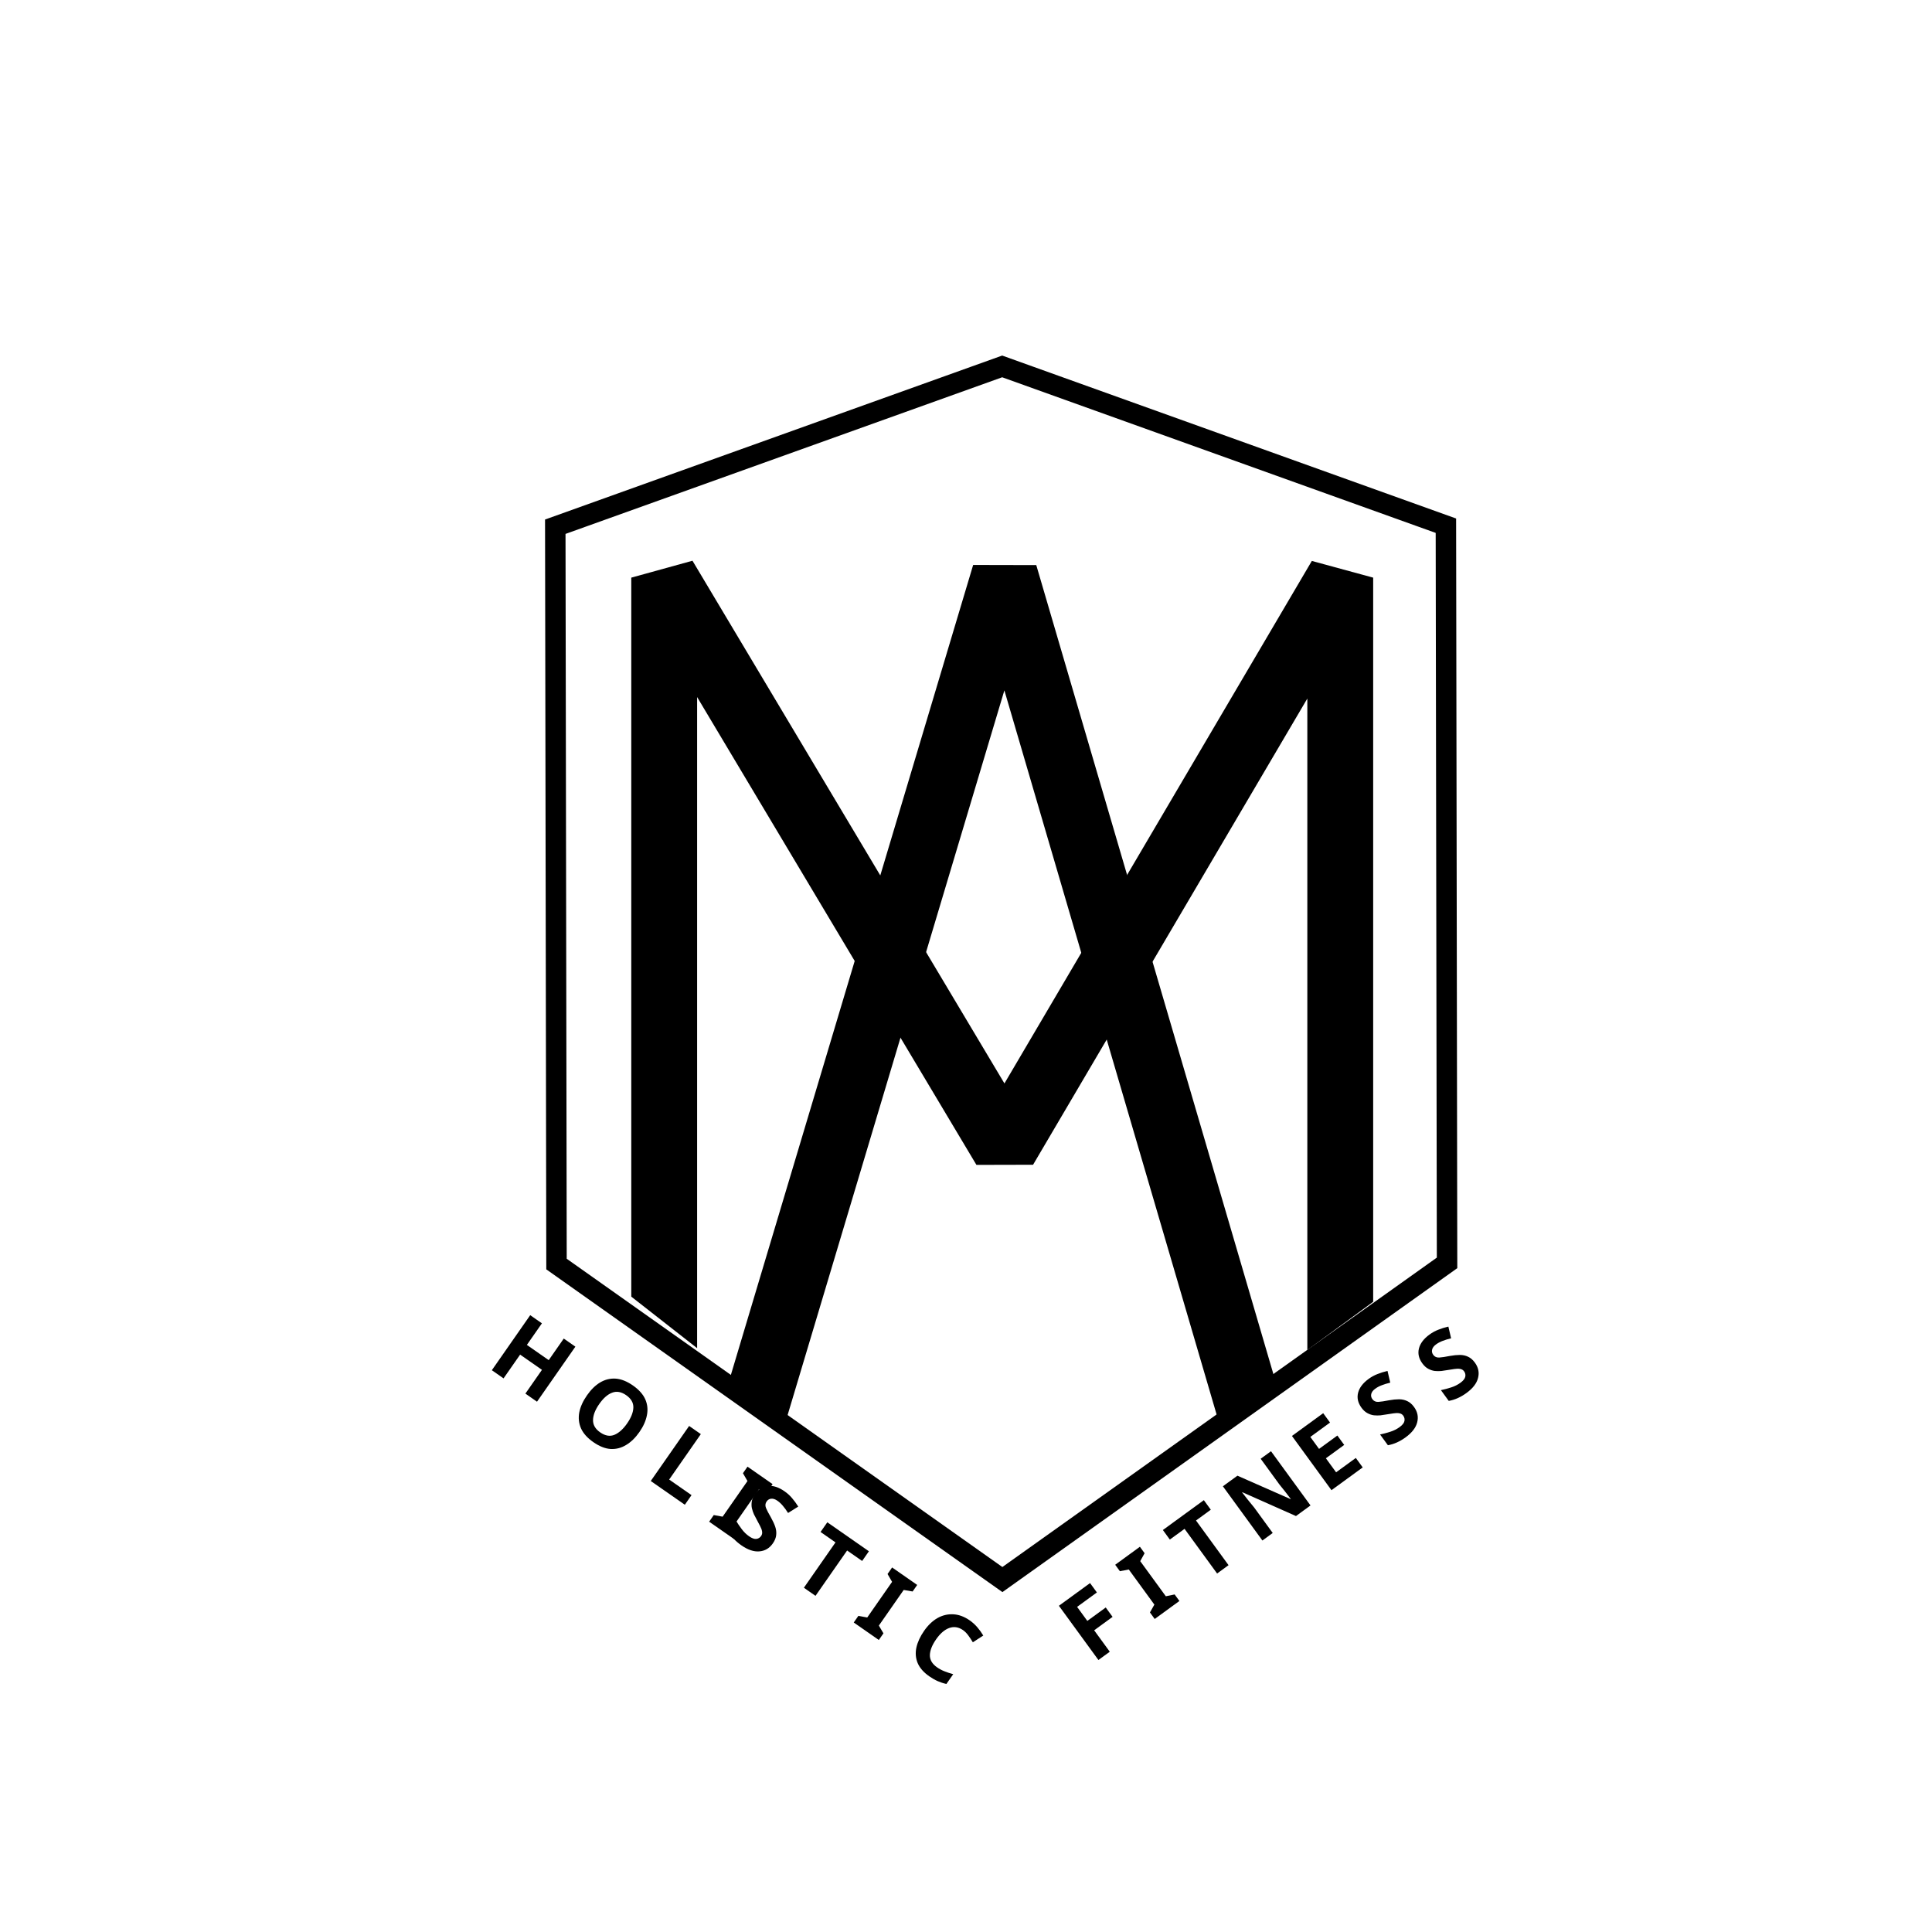
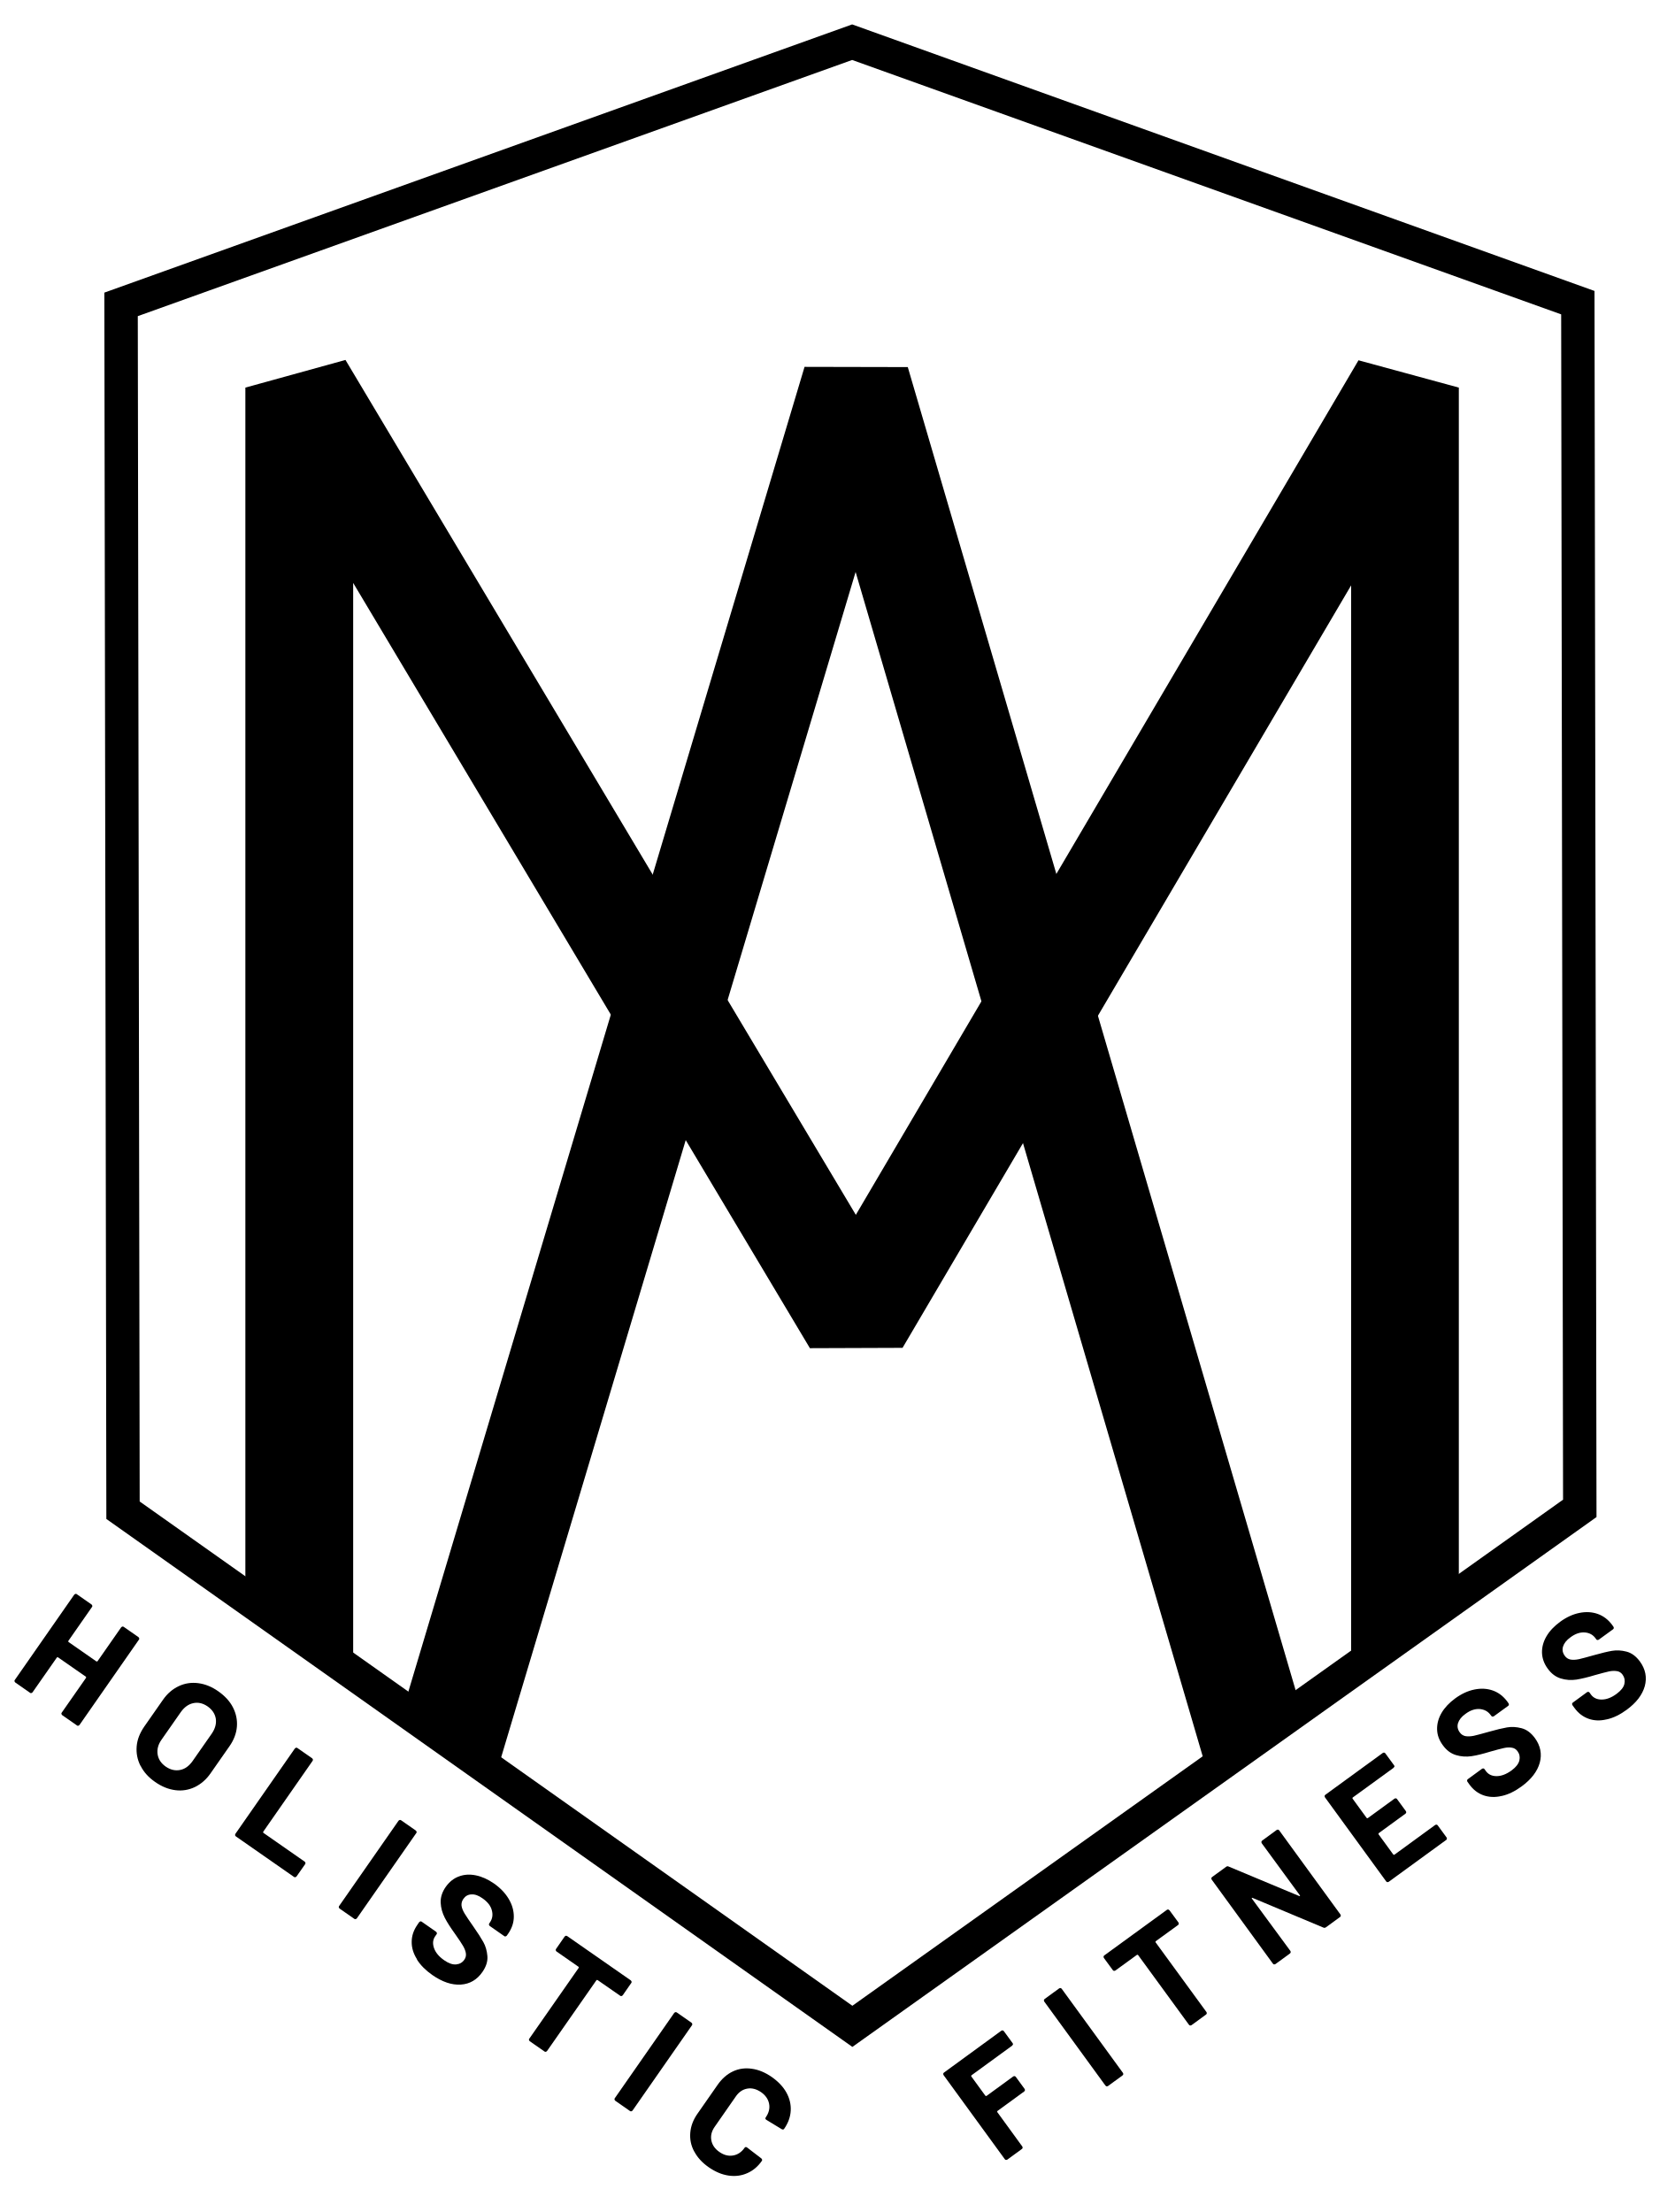
- <svg xmlns="http://www.w3.org/2000/svg" id="Calque_1" data-name="Calque 1" viewBox="0 0 283.46 283.46">
+ <svg xmlns="http://www.w3.org/2000/svg" id="Calque_1" viewBox="0 0 150.25 198.43">
  <defs>
-     <style>
-       .cls-1 {
-         letter-spacing: .25em;
-       }

-       .cls-2 {
-         letter-spacing: .25em;
-       }
- 
-       .cls-3 {
-         letter-spacing: .24em;
-       }
- 
-       .cls-4 {
-         stroke-width: 0px;
-       }
- 
-       .cls-4, .cls-5 {
-         fill: #000;
-       }
- 
-       .cls-5 {
-         font-family: Barlow-Bold, Barlow;
-         font-size: 13.79px;
-         font-weight: 700;
-       }
- 
-       .cls-6 {
-         letter-spacing: .24em;
-       }
- 
-       .cls-7 {
-         fill: none;
-         stroke: #000;
-         stroke-miterlimit: 10;
-         stroke-width: 3px;
-       }
-     </style>
  </defs>
  <g>
-     <polygon class="cls-4" points="102.28 197.8 92.62 190.24 92.62 84.75 101.6 82.27 147.37 158.96 192.47 82.3 201.47 84.75 201.47 191 191.81 198.07 191.81 102.49 151.57 170.89 143.26 170.91 102.28 102.27 102.28 197.8" />
-     <polygon class="cls-4" points="115.37 208.24 107.21 201.8 142.78 82.89 152.04 82.91 186.92 201.91 178.62 207.95 147.36 101.29 115.37 208.24" />
+     <polygon fill="#000" points="31.68 149.82 22.01 142.27 22.01 34.77 30.99 32.29 76.77 108.98 121.86 32.32 130.86 34.77 130.86 143.02 121.2 150.09 121.2 52.51 80.96 120.91 72.65 120.94 31.68 52.29 31.68 149.82" />
+     <polygon points="44.77 158.26 36.61 151.82 72.17 32.91 81.43 32.93 116.31 151.93 108.01 157.98 76.75 51.31 44.77 158.26" />
  </g>
-   <polygon class="cls-7" points="147.04 53.76 81.47 77.28 81.65 185.46 147.07 231.75 212.31 185.29 212.14 77.13 147.04 53.76" />
-   <text class="cls-5" transform="translate(71.15 200.33) rotate(34.88)">
-     <tspan class="cls-1" x="0" y="0">HOLI</tspan>
-     <tspan class="cls-6" x="42.54" y="0">S</tspan>
-     <tspan class="cls-1" x="54.09" y="0">TIC</tspan>
-   </text>
-   <text class="cls-5" transform="translate(160.16 244.28) rotate(-36.08)">
-     <tspan class="cls-2" x="0" y="0">FIT</tspan>
-     <tspan class="cls-3" x="29.77" y="0">N</tspan>
-     <tspan class="cls-2" x="42.31" y="0">ESS</tspan>
-   </text>
+   <path d="M76.46,183.62L9.54,136.26l-.18-110.01L76.44,2.19l66.59,23.91.18,109.99-66.75,47.53ZM12.54,134.7l63.92,45.23,63.75-45.4-.17-106.33L76.44,5.38,12.36,28.36l.17,106.34Z" />
+   <g>
+     <path d="M10.98,145.91s.09,0,.12.03l1.32.92s.06.06.07.11,0,.09-.03.12l-5.33,7.65s-.06.06-.11.07-.09,0-.12-.03l-1.32-.92s-.06-.06-.07-.11,0-.09.03-.12l2.18-3.12s.02-.07-.02-.1l-2.5-1.74s-.07-.02-.1.02l-2.18,3.12s-.06.06-.11.07-.09,0-.12-.03l-1.32-.92s-.06-.06-.07-.11,0-.09.03-.12l5.33-7.65s.06-.06.11-.07.09,0,.12.03l1.32.92s.06.06.07.11,0,.09-.03.12l-2.12,3.04s-.02.07.02.1l2.5,1.74s.07.02.1-.02l2.12-3.04s.06-.06.11-.07Z" />
+     <path d="M12.6,158.4c-.28-.55-.39-1.14-.34-1.74.05-.61.28-1.19.67-1.76l1.69-2.42c.39-.56.86-.96,1.41-1.22s1.13-.35,1.75-.27c.62.08,1.22.32,1.8.73.6.42,1.04.9,1.32,1.45s.4,1.13.35,1.73c-.05.6-.27,1.18-.66,1.74l-1.69,2.42c-.39.57-.87.98-1.42,1.25-.55.26-1.14.36-1.75.28-.62-.08-1.22-.32-1.82-.74-.59-.41-1.02-.89-1.3-1.45ZM16.14,158.78c.44-.08.81-.35,1.12-.78l1.74-2.49c.3-.44.42-.88.36-1.32-.07-.44-.31-.81-.73-1.11-.42-.29-.84-.39-1.28-.3-.44.09-.81.36-1.12.79l-1.74,2.49c-.31.44-.42.88-.35,1.32.07.44.31.8.72,1.09.42.29.84.39,1.28.31Z" />
+     <path d="M21.09,164.62s0-.09.03-.12l5.33-7.65s.06-.06.11-.07.09,0,.12.03l1.32.92s.06.06.07.11c0,.04,0,.09-.03.12l-4.43,6.36s-.02.07.02.1l3.7,2.58s.06.06.07.11c0,.04,0,.09-.03.12l-.77,1.1s-.06.06-.11.07c-.04,0-.08,0-.12-.03l-5.22-3.64s-.06-.06-.07-.11Z" />
+     <path d="M30.39,171.1s0-.09.03-.12l5.33-7.65s.06-.06.11-.07c.04,0,.09,0,.12.03l1.32.92s.06.06.07.11,0,.09-.03.12l-5.33,7.65s-.06.06-.11.07-.09,0-.12-.03l-1.32-.92s-.06-.06-.07-.11Z" />
+     <path d="M37.4,175.75c-.32-.51-.48-1.03-.47-1.56,0-.53.17-1.03.5-1.51l.17-.25s.06-.06.11-.07.09,0,.12.03l1.29.9s.06.06.07.11,0,.09-.03.12l-.12.17c-.21.3-.25.65-.11,1.06.14.4.44.77.92,1.1.4.28.76.4,1.07.37.31-.03.56-.17.73-.42.13-.18.17-.38.14-.58-.03-.21-.12-.43-.26-.67-.14-.24-.38-.6-.72-1.08-.38-.53-.69-1-.91-1.43-.22-.43-.35-.88-.37-1.36-.02-.48.13-.95.45-1.41.32-.45.71-.77,1.18-.94.47-.18.98-.21,1.52-.1.54.11,1.08.35,1.63.73.57.4,1.01.86,1.32,1.38.31.52.46,1.05.46,1.59,0,.54-.17,1.05-.51,1.54l-.12.17s-.06.06-.11.07-.09,0-.12-.03l-1.3-.91s-.06-.06-.07-.11c0-.04,0-.08.03-.12l.06-.09c.22-.32.28-.68.17-1.08-.1-.4-.38-.76-.84-1.08-.35-.25-.68-.37-.99-.35-.31.01-.55.15-.73.41-.13.19-.18.39-.16.6.03.21.12.45.28.71.16.26.42.65.78,1.16.4.57.7,1.04.9,1.4.2.36.32.78.36,1.25.04.47-.11.94-.44,1.42-.49.71-1.14,1.09-1.95,1.14s-1.66-.24-2.55-.86c-.6-.42-1.06-.88-1.38-1.39Z" />
+     <path d="M56.66,177.76s0,.09-.03.12l-.77,1.11s-.06.06-.11.07-.09,0-.12-.03l-2.03-1.41s-.07-.02-.1.02l-4.43,6.35s-.06.06-.11.07c-.05,0-.09,0-.12-.03l-1.32-.92s-.06-.06-.07-.11,0-.09.03-.12l4.43-6.35s.02-.07-.02-.1l-1.97-1.37s-.06-.06-.07-.11c0-.04,0-.09.03-.12l.77-1.11s.06-.06.11-.07c.04,0,.08,0,.12.03l5.7,3.97s.06.06.07.11Z" />
+     <path d="M55.12,188.34s0-.09.03-.12l5.33-7.65s.06-.06.11-.07c.04,0,.08,0,.12.03l1.32.92s.06.06.07.11c0,.04,0,.09-.03.12l-5.33,7.65s-.06.06-.11.07c-.04,0-.09,0-.12-.03l-1.32-.92s-.06-.06-.07-.11Z" />
+     <path d="M62.27,193c-.29-.54-.4-1.1-.35-1.69.05-.58.26-1.15.64-1.69l1.82-2.61c.38-.54.83-.94,1.36-1.19.53-.25,1.1-.33,1.7-.24.6.08,1.2.33,1.79.74.58.41,1.02.87,1.31,1.39s.42,1.07.39,1.63c-.03.57-.23,1.11-.59,1.63-.05.07-.12.08-.22.03l-1.38-.84-.02-.02c-.08-.05-.08-.12-.03-.2.28-.4.38-.81.3-1.22-.08-.41-.32-.76-.72-1.04-.41-.28-.82-.39-1.23-.32-.41.07-.76.3-1.04.71l-1.9,2.73c-.27.39-.37.79-.29,1.21.08.41.32.76.73,1.04.4.28.81.38,1.22.31.41-.07.76-.3,1.03-.69.06-.08.13-.09.22-.03l1.28.98s.06.06.07.1,0,.08-.01.11c-.36.52-.81.9-1.33,1.12-.52.23-1.08.3-1.68.21s-1.18-.34-1.76-.74c-.59-.41-1.02-.88-1.31-1.43Z" />
+   </g>
+   <g>
+     <path d="M90.86,183.4s-.03.08-.07.11l-3.65,2.66s-.04.06-.01.1l1.26,1.73s.06.04.1.02l2.4-1.75s.08-.04.12-.03c.04,0,.08.03.11.07l.79,1.08s.04.08.03.12-.03.08-.07.11l-2.4,1.75s-.04.06-.01.1l2.24,3.08s.04.08.03.12c0,.05-.03.08-.07.11l-1.3.95s-.08.04-.12.03c-.05,0-.08-.03-.11-.07l-5.49-7.54s-.04-.08-.03-.12c0-.04.03-.08.07-.11l5.14-3.75s.08-.04.12-.03.08.03.11.07l.79,1.08s.04.08.03.12Z" />
+     <path d="M99.27,187.16s-.08-.03-.11-.07l-5.49-7.54s-.04-.08-.03-.12c0-.04.03-.08.07-.11l1.3-.95s.08-.04.12-.03.08.03.11.07l5.49,7.54s.04.08.03.12c0,.04-.03.08-.07.11l-1.3.95s-.08.04-.12.03Z" />
+     <path d="M104.8,171.3s.08.03.11.07l.8,1.09s.04.08.03.12-.03.08-.07.11l-2,1.45s-.04.06-.01.1l4.56,6.25s.04.08.03.12c0,.04-.03.08-.07.11l-1.3.95s-.08.04-.12.03c-.05,0-.08-.03-.11-.07l-4.56-6.25s-.06-.04-.1-.02l-1.94,1.41s-.08.04-.12.03c-.04,0-.08-.03-.11-.07l-.8-1.09s-.04-.08-.03-.12c0-.04.03-.08.07-.11l5.62-4.09s.08-.04.12-.03Z" />
+     <path d="M113.15,165.22s.03-.08.07-.11l1.3-.95s.08-.04.12-.03c.04,0,.08.03.11.07l5.49,7.54s.04.08.03.12c0,.05-.03.08-.07.11l-1.26.92c-.07.05-.15.06-.22.03l-6.37-2.67s-.05,0-.06,0c-.01.02,0,.04.01.07l3.45,4.69s.04.08.03.12-.03.08-.07.11l-1.3.95s-.08.04-.12.03c-.05,0-.08-.03-.11-.07l-5.49-7.54s-.04-.08-.03-.12c0-.04.03-.08.07-.11l1.26-.92c.07-.05.15-.06.22-.02l6.34,2.65s.05,0,.06,0c.01-.02,0-.04-.01-.07l-3.42-4.67s-.04-.08-.03-.12Z" />
+     <path d="M125.07,158.48s-.03.08-.07.11l-3.66,2.66s-.04.06-.01.1l1.26,1.73s.06.04.1.02l2.4-1.75s.08-.04.12-.03c.04,0,.08.03.11.07l.79,1.08s.04.08.03.12c0,.04-.03.08-.07.11l-2.4,1.75s-.04.06-.01.1l1.32,1.81s.06.04.1.02l3.66-2.67s.08-.04.12-.03c.04,0,.08.03.11.07l.79,1.08s.04.08.03.12c0,.05-.03.08-.07.11l-5.15,3.75s-.08.04-.12.03c-.04,0-.08-.03-.11-.07l-5.49-7.54s-.04-.08-.03-.12c0-.04.03-.08.07-.11l5.15-3.75s.08-.04.12-.03c.04,0,.08.03.11.07l.79,1.08s.04.08.03.12Z" />
+     <path d="M134.69,161.11c-.58.14-1.13.11-1.62-.06-.5-.18-.92-.5-1.26-.97l-.18-.25s-.04-.08-.03-.12c0-.04.03-.08.07-.11l1.27-.93s.08-.04.12-.03c.04,0,.08.03.11.07l.12.17c.22.3.54.45.96.45.42,0,.87-.17,1.34-.51.39-.29.62-.58.7-.89.07-.31.02-.58-.16-.83-.13-.18-.3-.29-.51-.32-.21-.04-.45-.03-.72.03-.27.06-.69.17-1.25.33-.62.19-1.17.33-1.65.4-.47.07-.94.04-1.4-.1-.46-.14-.85-.43-1.18-.89-.33-.45-.5-.92-.51-1.42-.01-.5.12-.99.4-1.47.28-.48.69-.91,1.22-1.3.56-.41,1.14-.68,1.73-.8.59-.12,1.14-.09,1.65.09.51.18.94.51,1.29.98l.12.17s.04.08.03.12c0,.05-.03.08-.07.11l-1.28.93s-.08.04-.12.03c-.05,0-.08-.03-.11-.07l-.07-.09c-.23-.31-.55-.48-.96-.52-.42-.03-.85.11-1.29.44-.35.25-.57.53-.66.82s-.04.57.15.83c.13.19.31.3.51.34.21.04.46.03.76-.03.3-.07.75-.19,1.35-.36.67-.19,1.21-.32,1.62-.39.41-.07.84-.05,1.3.07.46.12.85.41,1.2.88.51.7.65,1.44.44,2.22-.22.78-.76,1.49-1.64,2.13-.59.43-1.18.72-1.77.85Z" />
+     <path d="M144.11,154.24c-.58.14-1.12.12-1.62-.06s-.92-.5-1.26-.97l-.18-.25s-.04-.08-.03-.12c0-.04.03-.08.07-.11l1.27-.93s.08-.04.12-.03c.04,0,.08.03.11.07l.12.17c.22.3.54.45.96.45.42,0,.87-.16,1.34-.51.39-.29.63-.58.7-.89s.02-.58-.16-.83c-.13-.18-.3-.29-.51-.32s-.45-.03-.72.03c-.27.06-.69.17-1.26.33-.62.19-1.17.32-1.65.4-.48.07-.94.04-1.4-.1-.46-.14-.85-.43-1.18-.89-.33-.45-.49-.92-.51-1.42-.01-.5.12-.99.4-1.47.28-.48.69-.91,1.22-1.3.56-.41,1.14-.68,1.73-.8.59-.12,1.14-.09,1.65.09.51.18.94.51,1.29.98l.12.17s.04.08.03.12c0,.04-.03.08-.07.11l-1.28.93s-.08.04-.12.03c-.05,0-.08-.03-.11-.07l-.06-.09c-.23-.31-.55-.49-.96-.52-.42-.03-.85.11-1.29.44-.35.25-.57.53-.66.82-.09.29-.04.57.15.83.13.19.31.3.51.34.21.04.46.03.76-.03.3-.07.75-.19,1.35-.36.67-.19,1.21-.32,1.62-.39.41-.07.84-.05,1.3.07.46.12.85.41,1.2.88.51.7.65,1.44.44,2.22-.22.78-.76,1.49-1.64,2.13-.59.43-1.18.72-1.77.85Z" />
+   </g>
</svg>
